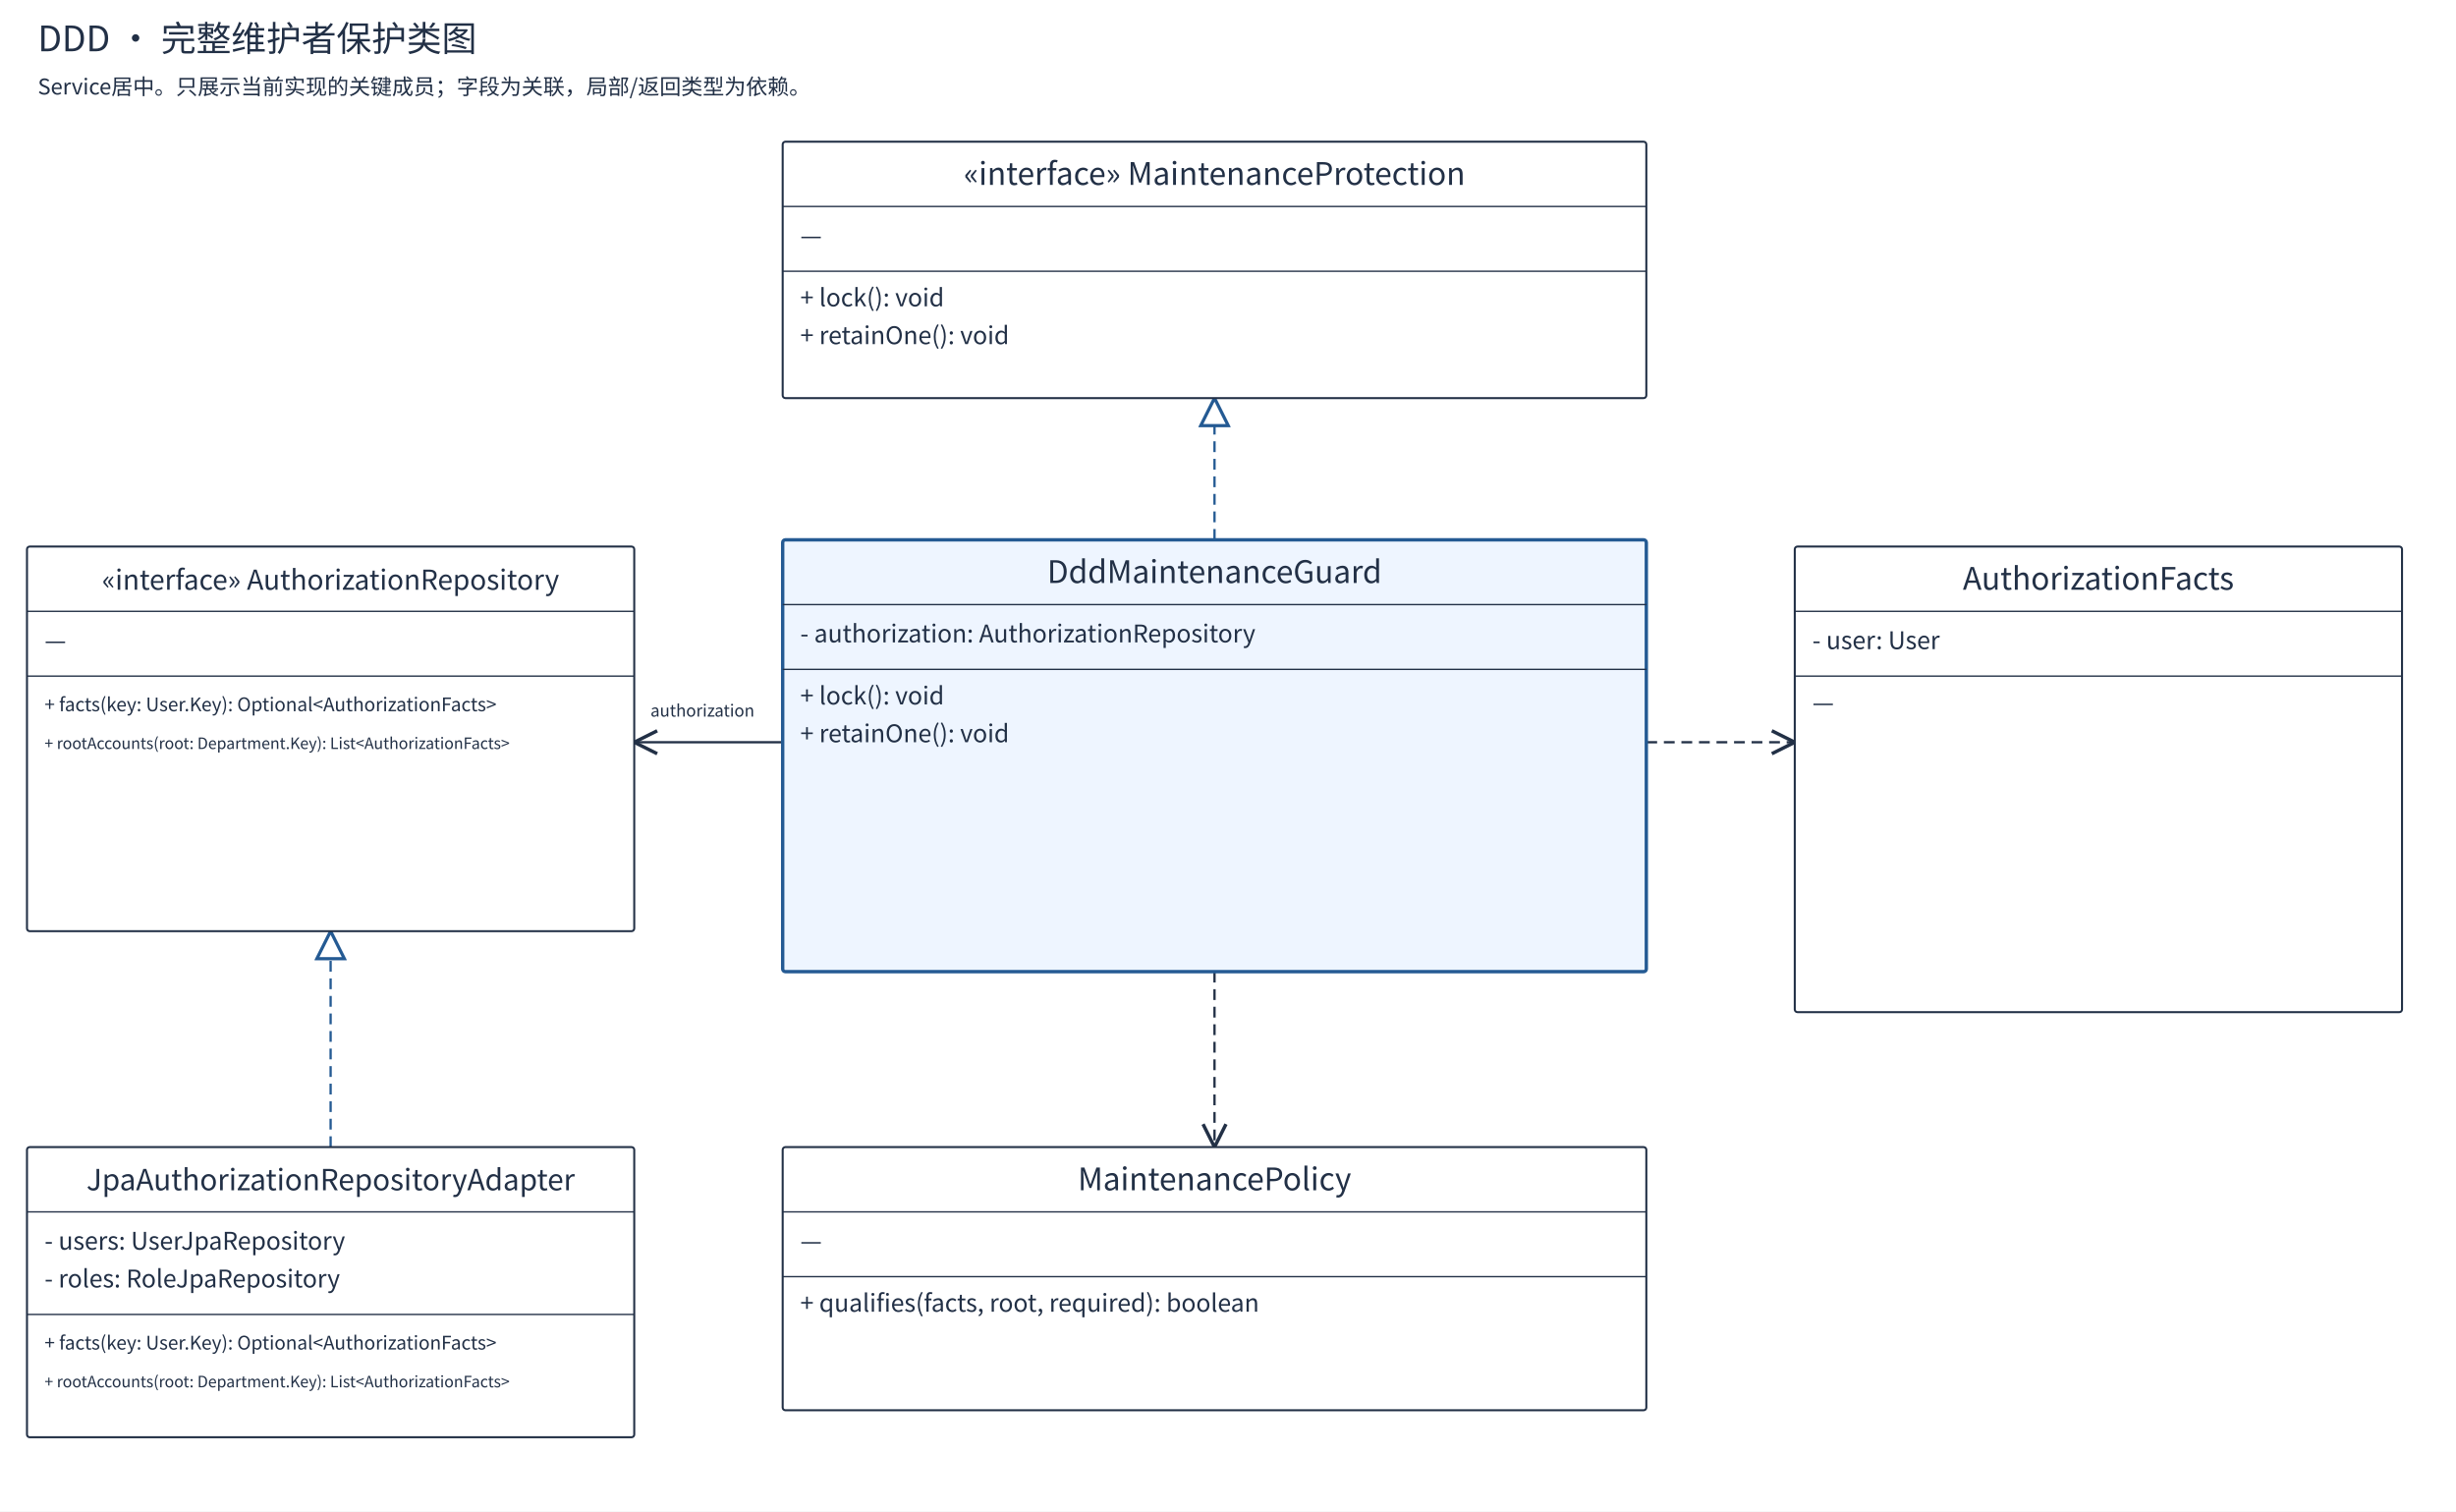
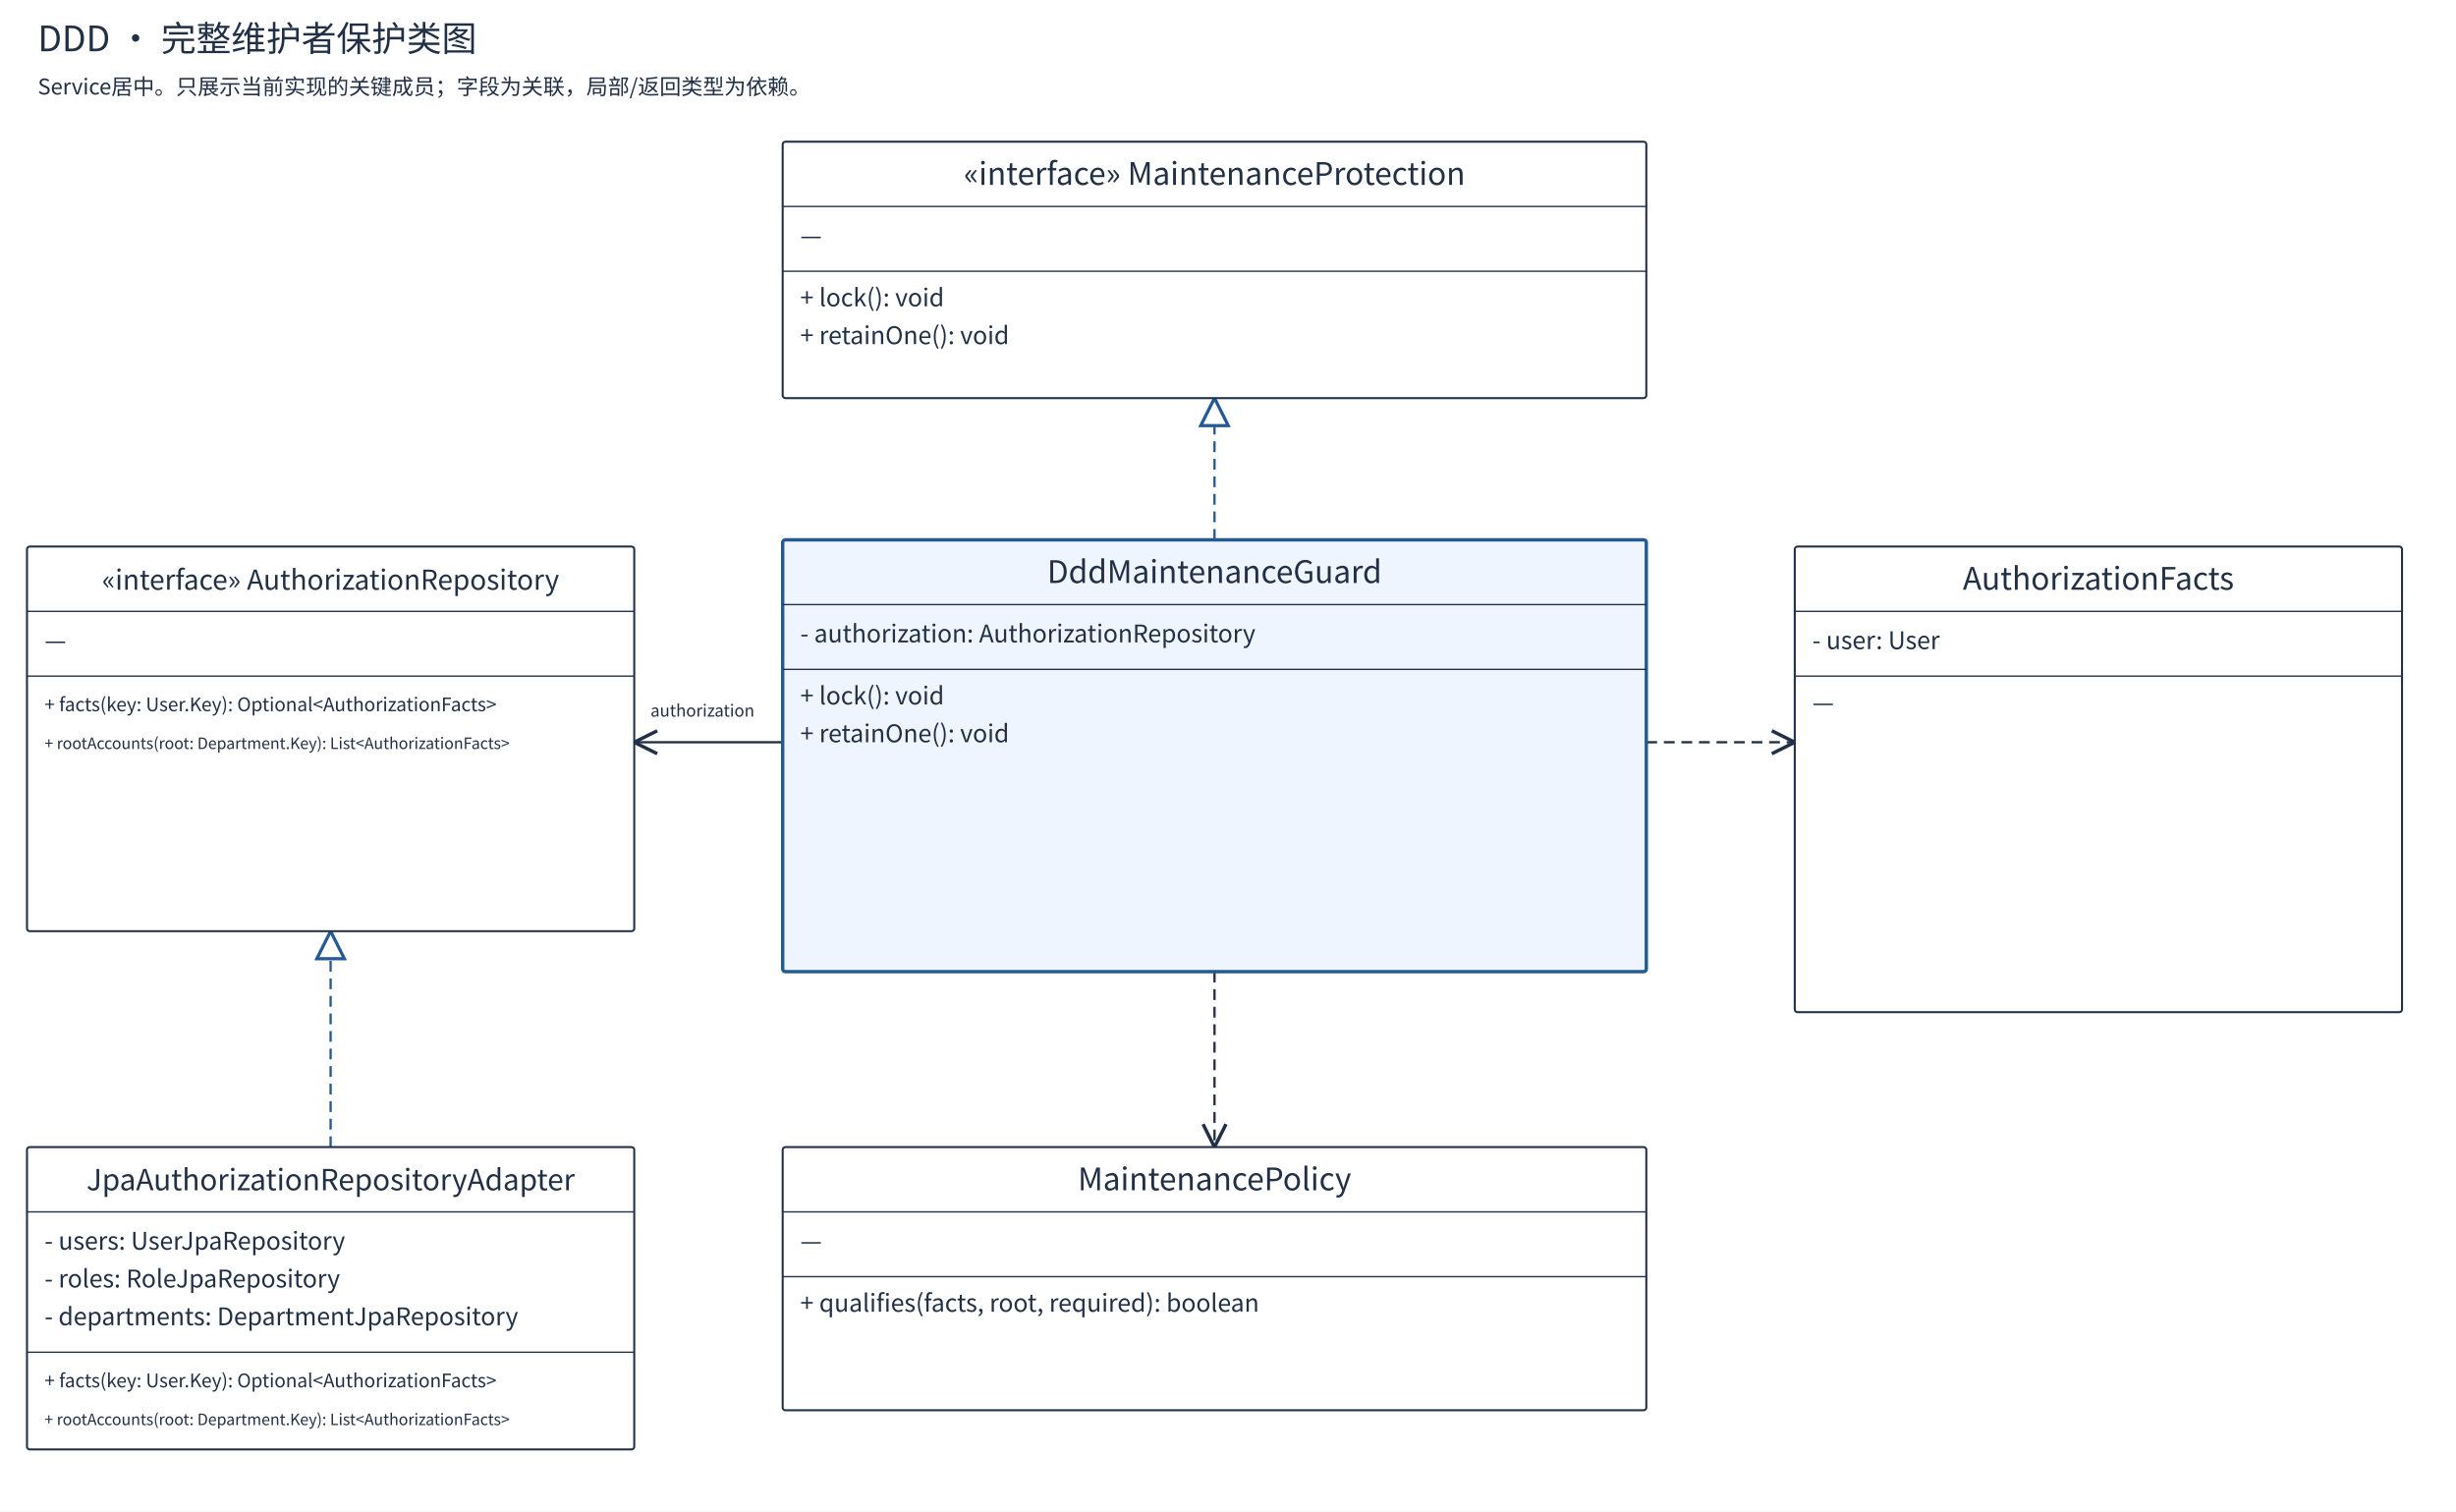
<svg xmlns="http://www.w3.org/2000/svg" width="1820" height="1120" viewBox="0 0 1820 1120">
  <defs>
    <marker id="open" markerWidth="12" markerHeight="12" refX="11" refY="6" orient="auto">
      <path d="M1,1 L11,6 L1,11" fill="none" stroke="#223046" stroke-width="1.5" />
    </marker>
    <marker id="triangle" markerWidth="14" markerHeight="14" refX="13" refY="7" orient="auto">
      <path d="M1,1 L13,7 L1,13 Z" fill="white" stroke="#245a93" stroke-width="1.4" />
    </marker>
    <marker id="filled" markerWidth="12" markerHeight="12" refX="11" refY="6" orient="auto">
      <path d="M1,1 L11,6 L1,11 Z" fill="#223046" />
    </marker>
  </defs>
  <rect width="100%" height="100%" fill="white" />
  <g font-family="Microsoft YaHei,Noto Sans CJK SC,Arial,sans-serif">
    <text x="28" y="38" font-size="26" text-anchor="start" fill="#223046">DDD · 完整维护者保护类图</text>
    <text x="28" y="70" font-size="16" text-anchor="start" fill="#223046">Service居中。只展示当前实现的关键成员；字段为关联，局部/返回类型为依赖。</text>
    <polyline points="900,400 900,295" fill="none" stroke="#245a93" stroke-width="1.7" stroke-dasharray="8 5" marker-end="url(#triangle)" />
    <polyline points="580,550 470,550" fill="none" stroke="#223046" stroke-width="1.7" marker-end="url(#open)" />
    <text x="482" y="531" font-size="12.256" text-anchor="start" fill="#223046">authorization</text>
    <polyline points="1220,550 1330,550" fill="none" stroke="#223046" stroke-width="1.7" stroke-dasharray="8 5" marker-end="url(#open)" />
    <polyline points="900,720 900,850" fill="none" stroke="#223046" stroke-width="1.7" stroke-dasharray="8 5" marker-end="url(#open)" />
    <polyline points="245,850 245,690" fill="none" stroke="#245a93" stroke-width="1.7" stroke-dasharray="8 5" marker-end="url(#triangle)" />
    <rect x="580" y="400" width="640" height="320" rx="2" fill="#eef5ff" stroke="#245a93" stroke-width="2.5" />
    <path d="M580,448H1220 M580,496H1220" stroke="#223046" />
    <text x="900" y="432" font-size="23" text-anchor="middle" fill="#223046">DddMaintenanceGuard</text>
    <text x="593" y="476" font-size="18" text-anchor="start" fill="#223046">- authorization: AuthorizationRepository</text>
    <text x="593" y="522" font-size="18" text-anchor="start" fill="#223046">+ lock(): void</text>
    <text x="593" y="550" font-size="18" text-anchor="start" fill="#223046">+ retainOne(): void</text>
    <rect x="580" y="105" width="640" height="190" rx="2" fill="white" stroke="#223046" stroke-width="1.5" />
    <path d="M580,153H1220 M580,201H1220" stroke="#223046" />
    <text x="900" y="137" font-size="23" text-anchor="middle" fill="#223046">«interface» MaintenanceProtection</text>
    <text x="593" y="181" font-size="18" text-anchor="start" fill="#223046">—</text>
    <text x="593" y="227" font-size="18" text-anchor="start" fill="#223046">+ lock(): void</text>
    <text x="593" y="255" font-size="18" text-anchor="start" fill="#223046">+ retainOne(): void</text>
    <rect x="20" y="405" width="450" height="285" rx="2" fill="white" stroke="#223046" stroke-width="1.5" />
    <path d="M20,453H470 M20,501H470" stroke="#223046" />
    <text x="245" y="437" font-size="20.339" text-anchor="middle" fill="#223046">«interface» AuthorizationRepository</text>
    <text x="33" y="481" font-size="18" text-anchor="start" fill="#223046">—</text>
    <text x="33" y="527" font-size="13.82" text-anchor="start" fill="#223046">+ facts(key: User.Key): Optional&lt;AuthorizationFacts&gt;</text>
    <text x="33" y="555" font-size="11.591" text-anchor="start" fill="#223046">+ rootAccounts(root: Department.Key): List&lt;AuthorizationFacts&gt;</text>
    <rect x="1330" y="405" width="450" height="345" rx="2" fill="white" stroke="#223046" stroke-width="1.5" />
    <path d="M1330,453H1780 M1330,501H1780" stroke="#223046" />
    <text x="1555" y="437" font-size="23" text-anchor="middle" fill="#223046">AuthorizationFacts</text>
    <text x="1343" y="481" font-size="18" text-anchor="start" fill="#223046">- user: User</text>
    <text x="1343" y="527" font-size="18" text-anchor="start" fill="#223046">—</text>
    <rect x="580" y="850" width="640" height="195" rx="2" fill="white" stroke="#223046" stroke-width="1.5" />
    <path d="M580,898H1220 M580,946H1220" stroke="#223046" />
    <text x="900" y="882" font-size="23" text-anchor="middle" fill="#223046">MaintenancePolicy</text>
    <text x="593" y="926" font-size="18" text-anchor="start" fill="#223046">—</text>
    <text x="593" y="972" font-size="18" text-anchor="start" fill="#223046">+ qualifies(facts, root, required): boolean</text>
-     <rect x="20" y="850" width="450" height="215" rx="2" fill="white" stroke="#223046" stroke-width="1.5" />
-     <path d="M20,898H470 M20,974H470" stroke="#223046" />
+     <rect x="20" y="850" width="450" height="224" rx="2" fill="white" stroke="#223046" stroke-width="1.5" />
+     <path d="M20,898H470 M20,1002H470" stroke="#223046" />
    <text x="245" y="882" font-size="21.572" text-anchor="middle" fill="#223046">JpaAuthorizationRepositoryAdapter</text>
    <text x="33" y="926" font-size="18" text-anchor="start" fill="#223046">- users: UserJpaRepository</text>
    <text x="33" y="954" font-size="18" text-anchor="start" fill="#223046">- roles: RoleJpaRepository</text>
-     <text x="33" y="1000" font-size="13.82" text-anchor="start" fill="#223046">+ facts(key: User.Key): Optional&lt;AuthorizationFacts&gt;</text>
-     <text x="33" y="1028" font-size="11.591" text-anchor="start" fill="#223046">+ rootAccounts(root: Department.Key): List&lt;AuthorizationFacts&gt;</text>
+     <text x="33" y="982" font-size="18" text-anchor="start" fill="#223046">- departments: DepartmentJpaRepository</text>
+     <text x="33" y="1028" font-size="13.82" text-anchor="start" fill="#223046">+ facts(key: User.Key): Optional&lt;AuthorizationFacts&gt;</text>
+     <text x="33" y="1056" font-size="11.591" text-anchor="start" fill="#223046">+ rootAccounts(root: Department.Key): List&lt;AuthorizationFacts&gt;</text>
  </g>
</svg>
